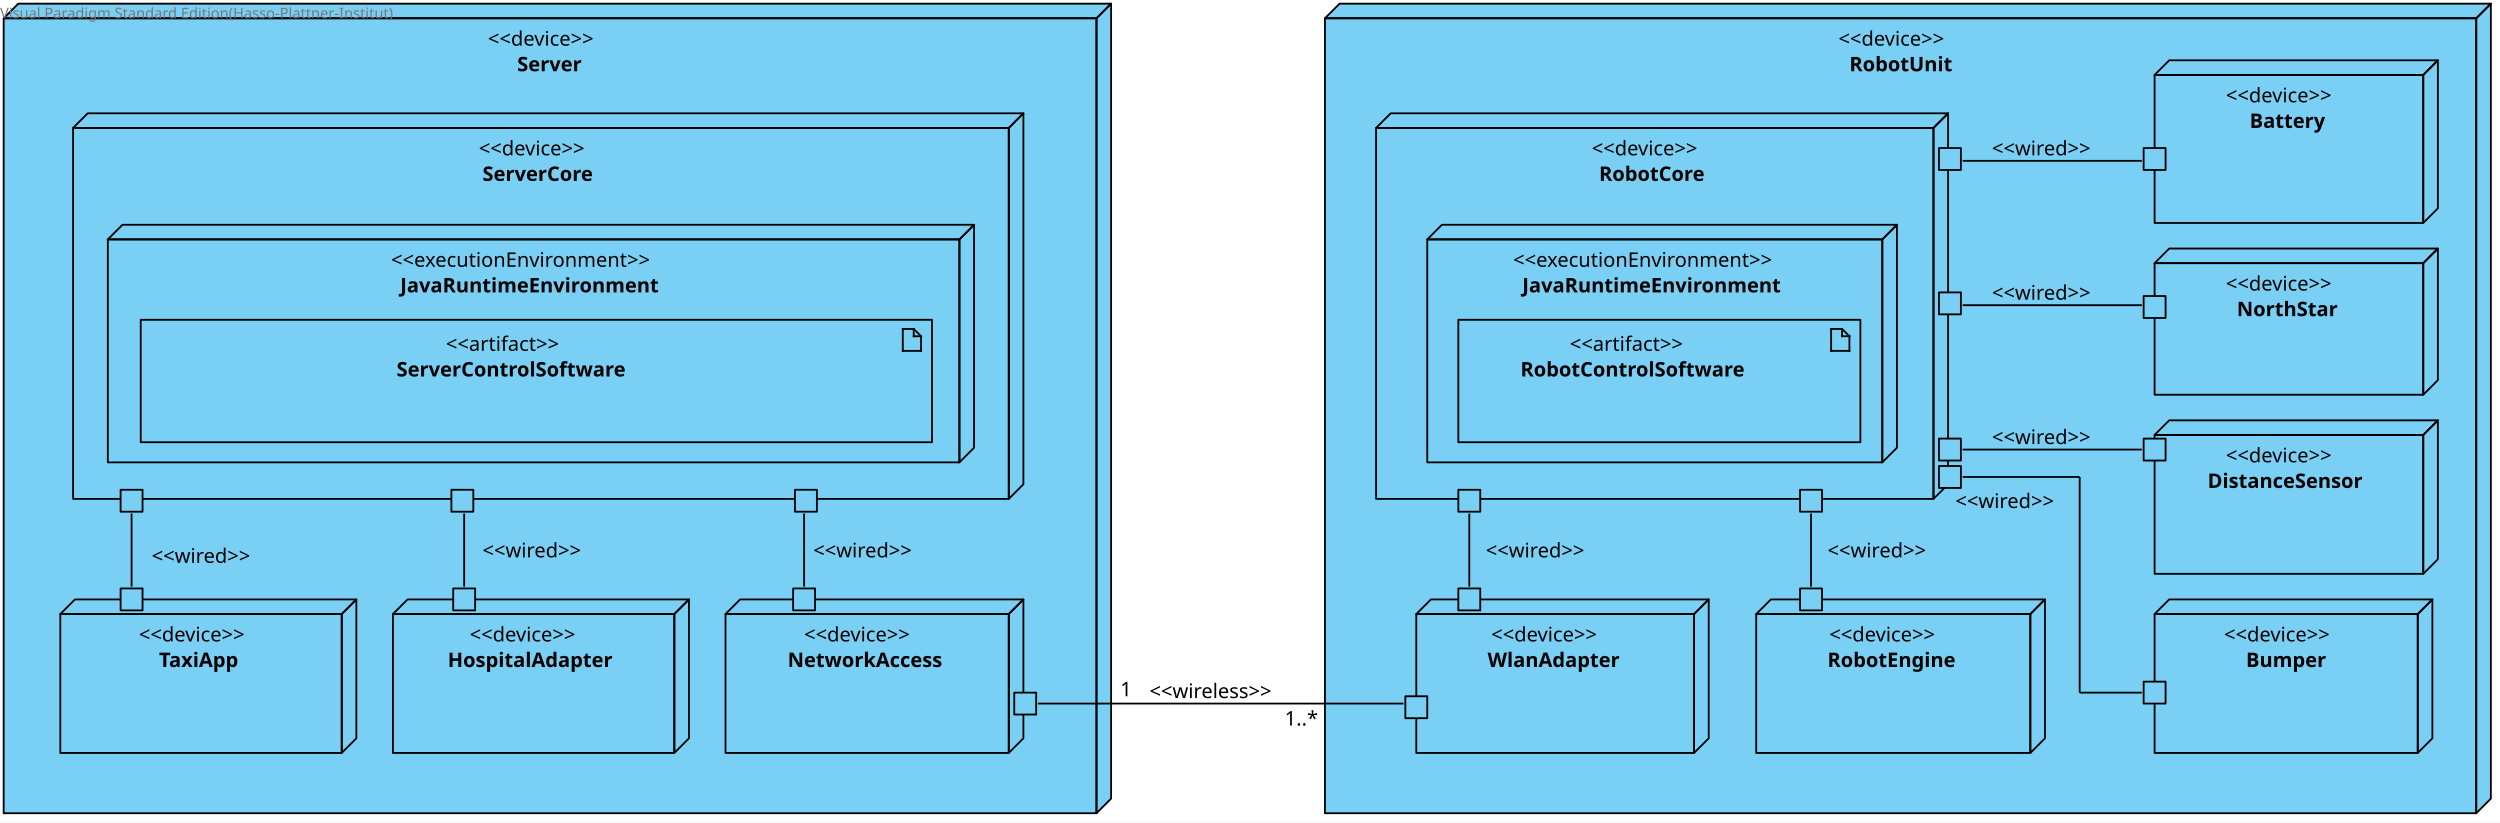
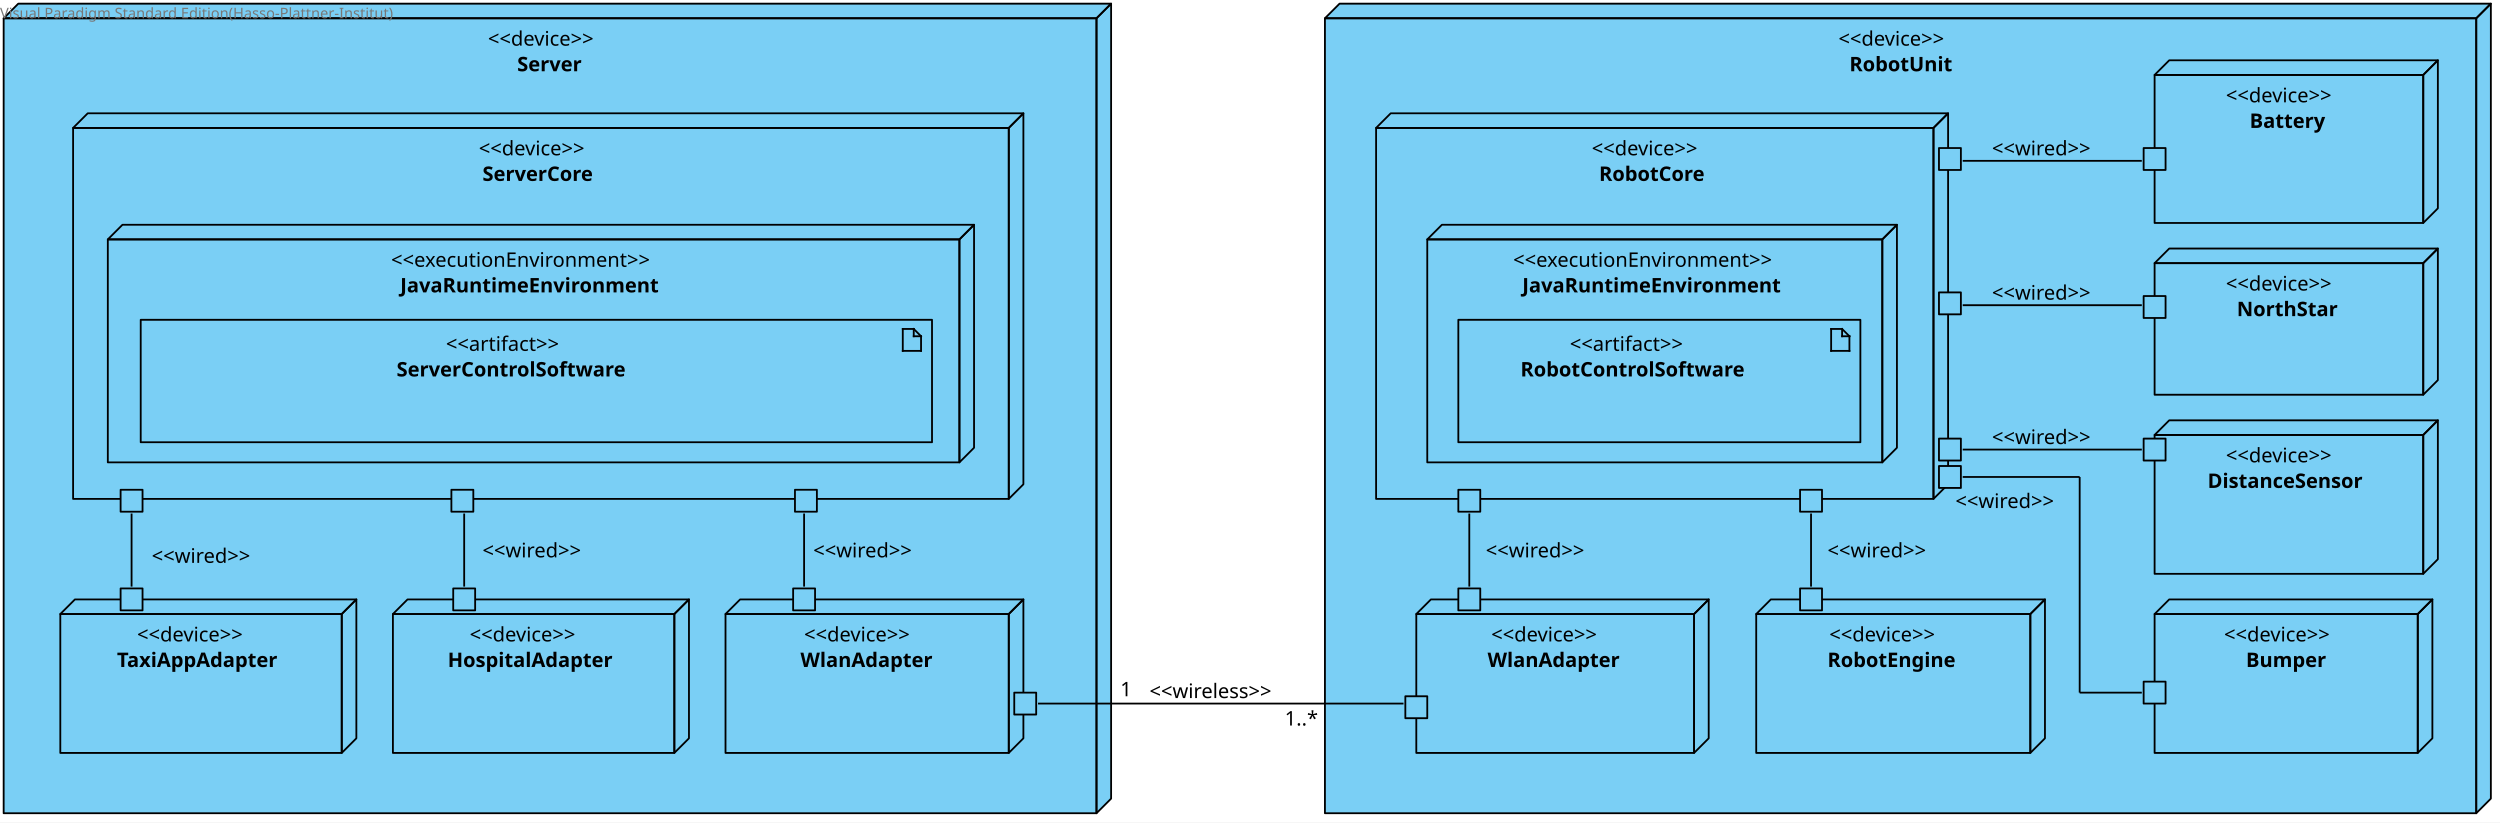
<svg xmlns="http://www.w3.org/2000/svg" fill-opacity="0" color-rendering="auto" color-interpolation="auto" text-rendering="auto" stroke="rgb(0,0,0)" stroke-linecap="square" width="1368" stroke-miterlimit="10" shape-rendering="auto" stroke-opacity="0" fill="rgb(0,0,0)" stroke-dasharray="none" font-weight="normal" stroke-width="1" height="450" font-family="'Dialog'" font-style="normal" stroke-linejoin="miter" font-size="12" stroke-dashoffset="0" image-rendering="auto">
  <defs id="genericDefs" />
  <g>
    <defs id="defs1">
      <clipPath clipPathUnits="userSpaceOnUse" id="clipPath1">
        <path d="M-7 -7 L618 -7 L618 455 L-7 455 L-7 -7 Z" />
      </clipPath>
      <clipPath clipPathUnits="userSpaceOnUse" id="clipPath2">
        <path d="M0 0 L0 32 L599 32 L599 0 Z" />
      </clipPath>
      <clipPath clipPathUnits="userSpaceOnUse" id="clipPath3">
        <path d="M0 0 L0 404 L598 404 L598 0 Z" />
      </clipPath>
      <clipPath clipPathUnits="userSpaceOnUse" id="clipPath4">
        <path d="M-7 -7 L532 -7 L532 223 L-7 223 L-7 -7 Z" />
      </clipPath>
      <clipPath clipPathUnits="userSpaceOnUse" id="clipPath5">
        <path d="M0 0 L0 32 L513 32 L513 0 Z" />
      </clipPath>
      <clipPath clipPathUnits="userSpaceOnUse" id="clipPath6">
        <path d="M0 0 L0 172 L512 172 L512 0 Z" />
      </clipPath>
      <clipPath clipPathUnits="userSpaceOnUse" id="clipPath7">
        <path d="M-7 -7 L486 -7 L486 142 L-7 142 L-7 -7 Z" />
      </clipPath>
      <clipPath clipPathUnits="userSpaceOnUse" id="clipPath8">
        <path d="M0 0 L0 32 L467 32 L467 0 Z" />
      </clipPath>
      <clipPath clipPathUnits="userSpaceOnUse" id="clipPath9">
        <path d="M0 0 L0 91 L466 91 L466 0 Z" />
      </clipPath>
      <clipPath clipPathUnits="userSpaceOnUse" id="clipPath10">
        <path d="M-7 -7 L650 -7 L650 455 L-7 455 L-7 -7 Z" />
      </clipPath>
      <clipPath clipPathUnits="userSpaceOnUse" id="clipPath11">
        <path d="M0 0 L0 32 L631 32 L631 0 Z" />
      </clipPath>
      <clipPath clipPathUnits="userSpaceOnUse" id="clipPath12">
        <path d="M0 0 L0 404 L630 404 L630 0 Z" />
      </clipPath>
      <clipPath clipPathUnits="userSpaceOnUse" id="clipPath13">
        <path d="M-7 -7 L167 -7 L167 101 L-7 101 L-7 -7 Z" />
      </clipPath>
      <clipPath clipPathUnits="userSpaceOnUse" id="clipPath14">
        <path d="M0 0 L0 32 L148 32 L148 0 Z" />
      </clipPath>
      <clipPath clipPathUnits="userSpaceOnUse" id="clipPath15">
        <path d="M0 0 L0 50 L147 50 L147 0 Z" />
      </clipPath>
      <clipPath clipPathUnits="userSpaceOnUse" id="clipPath16">
        <path d="M-7 -7 L167 -7 L167 92 L-7 92 L-7 -7 Z" />
      </clipPath>
      <clipPath clipPathUnits="userSpaceOnUse" id="clipPath17">
        <path d="M0 0 L0 41 L147 41 L147 0 Z" />
      </clipPath>
      <clipPath clipPathUnits="userSpaceOnUse" id="clipPath18">
        <path d="M-7 -7 L170 -7 L170 96 L-7 96 L-7 -7 Z" />
      </clipPath>
      <clipPath clipPathUnits="userSpaceOnUse" id="clipPath19">
        <path d="M0 0 L0 32 L151 32 L151 0 Z" />
      </clipPath>
      <clipPath clipPathUnits="userSpaceOnUse" id="clipPath20">
        <path d="M0 0 L0 45 L150 45 L150 0 Z" />
      </clipPath>
      <clipPath clipPathUnits="userSpaceOnUse" id="clipPath21">
        <path d="M-7 -7 L167 -7 L167 96 L-7 96 L-7 -7 Z" />
      </clipPath>
      <clipPath clipPathUnits="userSpaceOnUse" id="clipPath22">
        <path d="M0 0 L0 45 L147 45 L147 0 Z" />
      </clipPath>
      <clipPath clipPathUnits="userSpaceOnUse" id="clipPath23">
        <path d="M-7 -7 L164 -7 L164 96 L-7 96 L-7 -7 Z" />
      </clipPath>
      <clipPath clipPathUnits="userSpaceOnUse" id="clipPath24">
        <path d="M0 0 L0 32 L145 32 L145 0 Z" />
      </clipPath>
      <clipPath clipPathUnits="userSpaceOnUse" id="clipPath25">
        <path d="M0 0 L0 45 L144 45 L144 0 Z" />
      </clipPath>
      <clipPath clipPathUnits="userSpaceOnUse" id="clipPath26">
        <path d="M-7 -7 L325 -7 L325 223 L-7 223 L-7 -7 Z" />
      </clipPath>
      <clipPath clipPathUnits="userSpaceOnUse" id="clipPath27">
        <path d="M0 0 L0 32 L306 32 L306 0 Z" />
      </clipPath>
      <clipPath clipPathUnits="userSpaceOnUse" id="clipPath28">
        <path d="M0 0 L0 172 L305 172 L305 0 Z" />
      </clipPath>
      <clipPath clipPathUnits="userSpaceOnUse" id="clipPath29">
        <path d="M-7 -7 L269 -7 L269 142 L-7 142 L-7 -7 Z" />
      </clipPath>
      <clipPath clipPathUnits="userSpaceOnUse" id="clipPath30">
        <path d="M0 0 L0 32 L250 32 L250 0 Z" />
      </clipPath>
      <clipPath clipPathUnits="userSpaceOnUse" id="clipPath31">
        <path d="M0 0 L0 91 L249 91 L249 0 Z" />
      </clipPath>
      <clipPath clipPathUnits="userSpaceOnUse" id="clipPath32">
        <path d="M-7 -7 L172 -7 L172 96 L-7 96 L-7 -7 Z" />
      </clipPath>
      <clipPath clipPathUnits="userSpaceOnUse" id="clipPath33">
        <path d="M0 0 L0 32 L153 32 L153 0 Z" />
      </clipPath>
      <clipPath clipPathUnits="userSpaceOnUse" id="clipPath34">
        <path d="M0 0 L0 45 L152 45 L152 0 Z" />
      </clipPath>
      <clipPath clipPathUnits="userSpaceOnUse" id="clipPath35">
        <path d="M-7 -7 L175 -7 L175 96 L-7 96 L-7 -7 Z" />
      </clipPath>
      <clipPath clipPathUnits="userSpaceOnUse" id="clipPath36">
        <path d="M0 0 L0 32 L156 32 L156 0 Z" />
      </clipPath>
      <clipPath clipPathUnits="userSpaceOnUse" id="clipPath37">
        <path d="M0 0 L0 45 L155 45 L155 0 Z" />
      </clipPath>
      <clipPath clipPathUnits="userSpaceOnUse" id="clipPath38">
        <path d="M-7 -7 L174 -7 L174 96 L-7 96 L-7 -7 Z" />
      </clipPath>
      <clipPath clipPathUnits="userSpaceOnUse" id="clipPath39">
        <path d="M0 0 L0 32 L155 32 L155 0 Z" />
      </clipPath>
      <clipPath clipPathUnits="userSpaceOnUse" id="clipPath40">
        <path d="M0 0 L0 45 L154 45 L154 0 Z" />
      </clipPath>
      <clipPath clipPathUnits="userSpaceOnUse" id="clipPath41">
        <path d="M-7 -7 L23 -7 L23 23 L-7 23 L-7 -7 Z" />
      </clipPath>
      <clipPath clipPathUnits="userSpaceOnUse" id="clipPath42">
        <path d="M-7 -7 L444 -7 L444 78 L-7 78 L-7 -7 Z" />
      </clipPath>
      <clipPath clipPathUnits="userSpaceOnUse" id="clipPath43">
        <path d="M0 0 L0 67 L409 67 L409 0 Z" />
      </clipPath>
      <clipPath clipPathUnits="userSpaceOnUse" id="clipPath44">
        <path d="M-7 -7 L231 -7 L231 78 L-7 78 L-7 -7 Z" />
      </clipPath>
      <clipPath clipPathUnits="userSpaceOnUse" id="clipPath45">
        <path d="M0 0 L0 67 L196 67 L196 0 Z" />
      </clipPath>
      <clipPath clipPathUnits="userSpaceOnUse" id="clipPath46">
        <path d="M-7 -7 L38 -7 L38 25 L-7 25 L-7 -7 Z" />
      </clipPath>
      <clipPath clipPathUnits="userSpaceOnUse" id="clipPath47">
        <path d="M0 0 L0 14 L27 14 L27 0 Z" />
      </clipPath>
      <clipPath clipPathUnits="userSpaceOnUse" id="clipPath48">
        <path d="M-7 -7 L51 -7 L51 25 L-7 25 L-7 -7 Z" />
      </clipPath>
      <clipPath clipPathUnits="userSpaceOnUse" id="clipPath49">
        <path d="M0 0 L0 14 L40 14 L40 0 Z" />
      </clipPath>
      <clipPath clipPathUnits="userSpaceOnUse" id="clipPath50">
        <path d="M0 0 L204 0 L204 244 L0 244 L0 0 Z" />
      </clipPath>
      <clipPath clipPathUnits="userSpaceOnUse" id="clipPath51">
        <path d="M0 0 L404 0 L404 204 L0 204 L0 0 Z" />
      </clipPath>
      <clipPath clipPathUnits="userSpaceOnUse" id="clipPath52">
        <path d="M0 0 L302 0 L302 204 L0 204 L0 0 Z" />
      </clipPath>
      <clipPath clipPathUnits="userSpaceOnUse" id="clipPath53">
        <path d="M0 0 L302 0 L302 322 L0 322 L0 0 Z" />
      </clipPath>
      <clipPath clipPathUnits="userSpaceOnUse" id="clipPath54">
        <path d="M-85 -14 L170 -14 L170 28 L-85 28 L-85 -14 Z" />
      </clipPath>
      <clipPath clipPathUnits="userSpaceOnUse" id="clipPath55">
        <path d="M-98 -14 L196 -14 L196 28 L-98 28 L-98 -14 Z" />
      </clipPath>
    </defs>
    <g fill="white" text-rendering="geometricPrecision" fill-opacity="1" stroke-opacity="1" stroke="white">
      <rect x="0" width="1368" height="450" y="0" stroke="none" />
    </g>
    <g font-size="11" transform="translate(2,2)" fill-opacity="1" fill="rgb(122,207,245)" text-rendering="geometricPrecision" font-family="sans-serif" stroke="rgb(122,207,245)" font-weight="bold" stroke-opacity="1">
      <path d="M8 0 L606 0 L598 8 L0 8 Z" stroke="none" clip-path="url(#clipPath1)" />
      <path d="M606 0 L606 435 L598 443 L598 8 Z" clip-path="url(#clipPath1)" stroke="none" />
      <rect x="0" width="598" height="435" y="8" clip-path="url(#clipPath1)" stroke="none" />
    </g>
    <g stroke-linecap="butt" font-size="11" transform="translate(2,2)" fill-opacity="1" fill="black" text-rendering="geometricPrecision" font-family="sans-serif" stroke-linejoin="round" stroke="black" font-weight="bold" stroke-opacity="1" stroke-miterlimit="0">
      <path fill="none" d="M8 0 L606 0 L598 8 L0 8 Z" clip-path="url(#clipPath1)" />
      <path fill="none" d="M606 0 L606 435 L598 443 L598 8 Z" clip-path="url(#clipPath1)" />
      <rect fill="none" x="0" width="598" height="435" y="8" clip-path="url(#clipPath1)" />
    </g>
    <g font-size="11" transform="translate(2,10)" fill-opacity="1" fill="black" text-rendering="geometricPrecision" font-family="sans-serif" stroke="black" stroke-opacity="1">
      <text x="265" xml:space="preserve" y="15" clip-path="url(#clipPath2)" stroke="none">&lt;&lt;device&gt;&gt;</text>
      <text x="281" xml:space="preserve" y="29" clip-path="url(#clipPath2)" font-weight="bold" stroke="none">Server</text>
    </g>
    <g font-size="11" transform="translate(40,62)" fill-opacity="1" fill="rgb(122,207,245)" text-rendering="geometricPrecision" font-family="sans-serif" stroke="rgb(122,207,245)" font-weight="bold" stroke-opacity="1">
      <path d="M8 0 L520 0 L512 8 L0 8 Z" stroke="none" clip-path="url(#clipPath4)" />
      <path d="M520 0 L520 203 L512 211 L512 8 Z" clip-path="url(#clipPath4)" stroke="none" />
      <rect x="0" width="512" height="203" y="8" clip-path="url(#clipPath4)" stroke="none" />
    </g>
    <g stroke-linecap="butt" font-size="11" transform="translate(40,62)" fill-opacity="1" fill="black" text-rendering="geometricPrecision" font-family="sans-serif" stroke-linejoin="round" stroke="black" font-weight="bold" stroke-opacity="1" stroke-miterlimit="0">
      <path fill="none" d="M8 0 L520 0 L512 8 L0 8 Z" clip-path="url(#clipPath4)" />
      <path fill="none" d="M520 0 L520 203 L512 211 L512 8 Z" clip-path="url(#clipPath4)" />
      <rect fill="none" x="0" width="512" height="203" y="8" clip-path="url(#clipPath4)" />
    </g>
    <g font-size="11" transform="translate(40,70)" fill-opacity="1" fill="black" text-rendering="geometricPrecision" font-family="sans-serif" stroke="black" stroke-opacity="1">
      <text x="222" xml:space="preserve" y="15" clip-path="url(#clipPath5)" stroke="none">&lt;&lt;device&gt;&gt;</text>
      <text x="224" xml:space="preserve" y="29" clip-path="url(#clipPath5)" font-weight="bold" stroke="none">ServerCore</text>
    </g>
    <g font-size="11" transform="translate(59,123)" fill-opacity="1" fill="rgb(122,207,245)" text-rendering="geometricPrecision" font-family="sans-serif" stroke="rgb(122,207,245)" font-weight="bold" stroke-opacity="1">
      <path d="M8 0 L474 0 L466 8 L0 8 Z" stroke="none" clip-path="url(#clipPath7)" />
      <path d="M474 0 L474 122 L466 130 L466 8 Z" clip-path="url(#clipPath7)" stroke="none" />
      <rect x="0" width="466" height="122" y="8" clip-path="url(#clipPath7)" stroke="none" />
    </g>
    <g stroke-linecap="butt" font-size="11" transform="translate(59,123)" fill-opacity="1" fill="black" text-rendering="geometricPrecision" font-family="sans-serif" stroke-linejoin="round" stroke="black" font-weight="bold" stroke-opacity="1" stroke-miterlimit="0">
      <path fill="none" d="M8 0 L474 0 L466 8 L0 8 Z" clip-path="url(#clipPath7)" />
      <path fill="none" d="M474 0 L474 122 L466 130 L466 8 Z" clip-path="url(#clipPath7)" />
      <rect fill="none" x="0" width="466" height="122" y="8" clip-path="url(#clipPath7)" />
    </g>
    <g font-size="11" transform="translate(59,131)" fill-opacity="1" fill="black" text-rendering="geometricPrecision" font-family="sans-serif" stroke="black" stroke-opacity="1">
      <text x="155" xml:space="preserve" y="15" clip-path="url(#clipPath8)" stroke="none">&lt;&lt;executionEnvironment&gt;&gt;</text>
      <text x="160" xml:space="preserve" y="29" clip-path="url(#clipPath8)" font-weight="bold" stroke="none">JavaRuntimeEnvironment</text>
    </g>
    <g font-size="11" transform="translate(725,2)" fill-opacity="1" fill="rgb(122,207,245)" text-rendering="geometricPrecision" font-family="sans-serif" stroke="rgb(122,207,245)" font-weight="bold" stroke-opacity="1">
      <path d="M8 0 L638 0 L630 8 L0 8 Z" stroke="none" clip-path="url(#clipPath10)" />
      <path d="M638 0 L638 435 L630 443 L630 8 Z" clip-path="url(#clipPath10)" stroke="none" />
      <rect x="0" width="630" height="435" y="8" clip-path="url(#clipPath10)" stroke="none" />
    </g>
    <g stroke-linecap="butt" font-size="11" transform="translate(725,2)" fill-opacity="1" fill="black" text-rendering="geometricPrecision" font-family="sans-serif" stroke-linejoin="round" stroke="black" font-weight="bold" stroke-opacity="1" stroke-miterlimit="0">
      <path fill="none" d="M8 0 L638 0 L630 8 L0 8 Z" clip-path="url(#clipPath10)" />
      <path fill="none" d="M638 0 L638 435 L630 443 L630 8 Z" clip-path="url(#clipPath10)" />
      <rect fill="none" x="0" width="630" height="435" y="8" clip-path="url(#clipPath10)" />
    </g>
    <g font-size="11" transform="translate(725,10)" fill-opacity="1" fill="black" text-rendering="geometricPrecision" font-family="sans-serif" stroke="black" stroke-opacity="1">
      <text x="281" xml:space="preserve" y="15" clip-path="url(#clipPath11)" stroke="none">&lt;&lt;device&gt;&gt;</text>
      <text x="287" xml:space="preserve" y="29" clip-path="url(#clipPath11)" font-weight="bold" stroke="none">RobotUnit</text>
    </g>
    <g font-size="11" transform="translate(1179,33)" fill-opacity="1" fill="rgb(122,207,245)" text-rendering="geometricPrecision" font-family="sans-serif" stroke="rgb(122,207,245)" font-weight="bold" stroke-opacity="1">
      <path d="M8 0 L155 0 L147 8 L0 8 Z" stroke="none" clip-path="url(#clipPath13)" />
      <path d="M155 0 L155 81 L147 89 L147 8 Z" clip-path="url(#clipPath13)" stroke="none" />
      <rect x="0" width="147" height="81" y="8" clip-path="url(#clipPath13)" stroke="none" />
    </g>
    <g stroke-linecap="butt" font-size="11" transform="translate(1179,33)" fill-opacity="1" fill="black" text-rendering="geometricPrecision" font-family="sans-serif" stroke-linejoin="round" stroke="black" font-weight="bold" stroke-opacity="1" stroke-miterlimit="0">
      <path fill="none" d="M8 0 L155 0 L147 8 L0 8 Z" clip-path="url(#clipPath13)" />
      <path fill="none" d="M155 0 L155 81 L147 89 L147 8 Z" clip-path="url(#clipPath13)" />
      <rect fill="none" x="0" width="147" height="81" y="8" clip-path="url(#clipPath13)" />
    </g>
    <g font-size="11" transform="translate(1179,41)" fill-opacity="1" fill="black" text-rendering="geometricPrecision" font-family="sans-serif" stroke="black" stroke-opacity="1">
      <text x="39" xml:space="preserve" y="15" clip-path="url(#clipPath14)" stroke="none">&lt;&lt;device&gt;&gt;</text>
      <text x="52" xml:space="preserve" y="29" clip-path="url(#clipPath14)" font-weight="bold" stroke="none">Battery</text>
    </g>
    <g font-size="11" transform="translate(1179,136)" fill-opacity="1" fill="rgb(122,207,245)" text-rendering="geometricPrecision" font-family="sans-serif" stroke="rgb(122,207,245)" font-weight="bold" stroke-opacity="1">
      <path d="M8 0 L155 0 L147 8 L0 8 Z" stroke="none" clip-path="url(#clipPath16)" />
      <path d="M155 0 L155 72 L147 80 L147 8 Z" clip-path="url(#clipPath16)" stroke="none" />
      <rect x="0" width="147" height="72" y="8" clip-path="url(#clipPath16)" stroke="none" />
    </g>
    <g stroke-linecap="butt" font-size="11" transform="translate(1179,136)" fill-opacity="1" fill="black" text-rendering="geometricPrecision" font-family="sans-serif" stroke-linejoin="round" stroke="black" font-weight="bold" stroke-opacity="1" stroke-miterlimit="0">
      <path fill="none" d="M8 0 L155 0 L147 8 L0 8 Z" clip-path="url(#clipPath16)" />
      <path fill="none" d="M155 0 L155 72 L147 80 L147 8 Z" clip-path="url(#clipPath16)" />
      <rect fill="none" x="0" width="147" height="72" y="8" clip-path="url(#clipPath16)" />
    </g>
    <g font-size="11" transform="translate(1179,144)" fill-opacity="1" fill="black" text-rendering="geometricPrecision" font-family="sans-serif" stroke="black" stroke-opacity="1">
      <text x="39" xml:space="preserve" y="15" clip-path="url(#clipPath14)" stroke="none">&lt;&lt;device&gt;&gt;</text>
      <text x="45" xml:space="preserve" y="29" clip-path="url(#clipPath14)" font-weight="bold" stroke="none">NorthStar</text>
    </g>
    <g font-size="11" transform="translate(961,328)" fill-opacity="1" fill="rgb(122,207,245)" text-rendering="geometricPrecision" font-family="sans-serif" stroke="rgb(122,207,245)" font-weight="bold" stroke-opacity="1">
      <path d="M8 0 L158 0 L150 8 L0 8 Z" stroke="none" clip-path="url(#clipPath18)" />
      <path d="M158 0 L158 76 L150 84 L150 8 Z" clip-path="url(#clipPath18)" stroke="none" />
      <rect x="0" width="150" height="76" y="8" clip-path="url(#clipPath18)" stroke="none" />
    </g>
    <g stroke-linecap="butt" font-size="11" transform="translate(961,328)" fill-opacity="1" fill="black" text-rendering="geometricPrecision" font-family="sans-serif" stroke-linejoin="round" stroke="black" font-weight="bold" stroke-opacity="1" stroke-miterlimit="0">
      <path fill="none" d="M8 0 L158 0 L150 8 L0 8 Z" clip-path="url(#clipPath18)" />
      <path fill="none" d="M158 0 L158 76 L150 84 L150 8 Z" clip-path="url(#clipPath18)" />
      <rect fill="none" x="0" width="150" height="76" y="8" clip-path="url(#clipPath18)" />
    </g>
    <g font-size="11" transform="translate(961,336)" fill-opacity="1" fill="black" text-rendering="geometricPrecision" font-family="sans-serif" stroke="black" stroke-opacity="1">
      <text x="40" xml:space="preserve" y="15" clip-path="url(#clipPath19)" stroke="none">&lt;&lt;device&gt;&gt;</text>
      <text x="39" xml:space="preserve" y="29" clip-path="url(#clipPath19)" font-weight="bold" stroke="none">RobotEngine</text>
    </g>
    <g font-size="11" transform="translate(1179,230)" fill-opacity="1" fill="rgb(122,207,245)" text-rendering="geometricPrecision" font-family="sans-serif" stroke="rgb(122,207,245)" font-weight="bold" stroke-opacity="1">
      <path d="M8 0 L155 0 L147 8 L0 8 Z" stroke="none" clip-path="url(#clipPath21)" />
      <path d="M155 0 L155 76 L147 84 L147 8 Z" clip-path="url(#clipPath21)" stroke="none" />
      <rect x="0" width="147" height="76" y="8" clip-path="url(#clipPath21)" stroke="none" />
    </g>
    <g stroke-linecap="butt" font-size="11" transform="translate(1179,230)" fill-opacity="1" fill="black" text-rendering="geometricPrecision" font-family="sans-serif" stroke-linejoin="round" stroke="black" font-weight="bold" stroke-opacity="1" stroke-miterlimit="0">
      <path fill="none" d="M8 0 L155 0 L147 8 L0 8 Z" clip-path="url(#clipPath21)" />
      <path fill="none" d="M155 0 L155 76 L147 84 L147 8 Z" clip-path="url(#clipPath21)" />
      <rect fill="none" x="0" width="147" height="76" y="8" clip-path="url(#clipPath21)" />
    </g>
    <g font-size="11" transform="translate(1179,238)" fill-opacity="1" fill="black" text-rendering="geometricPrecision" font-family="sans-serif" stroke="black" stroke-opacity="1">
      <text x="39" xml:space="preserve" y="15" clip-path="url(#clipPath14)" stroke="none">&lt;&lt;device&gt;&gt;</text>
      <text x="29" xml:space="preserve" y="29" clip-path="url(#clipPath14)" font-weight="bold" stroke="none">DistanceSensor</text>
    </g>
    <g font-size="11" transform="translate(1179,328)" fill-opacity="1" fill="rgb(122,207,245)" text-rendering="geometricPrecision" font-family="sans-serif" stroke="rgb(122,207,245)" font-weight="bold" stroke-opacity="1">
      <path d="M8 0 L152 0 L144 8 L0 8 Z" stroke="none" clip-path="url(#clipPath23)" />
      <path d="M152 0 L152 76 L144 84 L144 8 Z" clip-path="url(#clipPath23)" stroke="none" />
      <rect x="0" width="144" height="76" y="8" clip-path="url(#clipPath23)" stroke="none" />
    </g>
    <g stroke-linecap="butt" font-size="11" transform="translate(1179,328)" fill-opacity="1" fill="black" text-rendering="geometricPrecision" font-family="sans-serif" stroke-linejoin="round" stroke="black" font-weight="bold" stroke-opacity="1" stroke-miterlimit="0">
      <path fill="none" d="M8 0 L152 0 L144 8 L0 8 Z" clip-path="url(#clipPath23)" />
      <path fill="none" d="M152 0 L152 76 L144 84 L144 8 Z" clip-path="url(#clipPath23)" />
      <rect fill="none" x="0" width="144" height="76" y="8" clip-path="url(#clipPath23)" />
    </g>
    <g font-size="11" transform="translate(1179,336)" fill-opacity="1" fill="black" text-rendering="geometricPrecision" font-family="sans-serif" stroke="black" stroke-opacity="1">
      <text x="38" xml:space="preserve" y="15" clip-path="url(#clipPath24)" stroke="none">&lt;&lt;device&gt;&gt;</text>
      <text x="50" xml:space="preserve" y="29" clip-path="url(#clipPath24)" font-weight="bold" stroke="none">Bumper</text>
    </g>
    <g font-size="11" transform="translate(753,62)" fill-opacity="1" fill="rgb(122,207,245)" text-rendering="geometricPrecision" font-family="sans-serif" stroke="rgb(122,207,245)" font-weight="bold" stroke-opacity="1">
      <path d="M8 0 L313 0 L305 8 L0 8 Z" stroke="none" clip-path="url(#clipPath26)" />
      <path d="M313 0 L313 203 L305 211 L305 8 Z" clip-path="url(#clipPath26)" stroke="none" />
      <rect x="0" width="305" height="203" y="8" clip-path="url(#clipPath26)" stroke="none" />
    </g>
    <g stroke-linecap="butt" font-size="11" transform="translate(753,62)" fill-opacity="1" fill="black" text-rendering="geometricPrecision" font-family="sans-serif" stroke-linejoin="round" stroke="black" font-weight="bold" stroke-opacity="1" stroke-miterlimit="0">
      <path fill="none" d="M8 0 L313 0 L305 8 L0 8 Z" clip-path="url(#clipPath26)" />
      <path fill="none" d="M313 0 L313 203 L305 211 L305 8 Z" clip-path="url(#clipPath26)" />
      <rect fill="none" x="0" width="305" height="203" y="8" clip-path="url(#clipPath26)" />
    </g>
    <g font-size="11" transform="translate(753,70)" fill-opacity="1" fill="black" text-rendering="geometricPrecision" font-family="sans-serif" stroke="black" stroke-opacity="1">
      <text x="118" xml:space="preserve" y="15" clip-path="url(#clipPath27)" stroke="none">&lt;&lt;device&gt;&gt;</text>
      <text x="122" xml:space="preserve" y="29" clip-path="url(#clipPath27)" font-weight="bold" stroke="none">RobotCore</text>
    </g>
    <g font-size="11" transform="translate(781,123)" fill-opacity="1" fill="rgb(122,207,245)" text-rendering="geometricPrecision" font-family="sans-serif" stroke="rgb(122,207,245)" font-weight="bold" stroke-opacity="1">
      <path d="M8 0 L257 0 L249 8 L0 8 Z" stroke="none" clip-path="url(#clipPath29)" />
      <path d="M257 0 L257 122 L249 130 L249 8 Z" clip-path="url(#clipPath29)" stroke="none" />
      <rect x="0" width="249" height="122" y="8" clip-path="url(#clipPath29)" stroke="none" />
    </g>
    <g stroke-linecap="butt" font-size="11" transform="translate(781,123)" fill-opacity="1" fill="black" text-rendering="geometricPrecision" font-family="sans-serif" stroke-linejoin="round" stroke="black" font-weight="bold" stroke-opacity="1" stroke-miterlimit="0">
      <path fill="none" d="M8 0 L257 0 L249 8 L0 8 Z" clip-path="url(#clipPath29)" />
      <path fill="none" d="M257 0 L257 122 L249 130 L249 8 Z" clip-path="url(#clipPath29)" />
      <rect fill="none" x="0" width="249" height="122" y="8" clip-path="url(#clipPath29)" />
    </g>
    <g font-size="11" transform="translate(781,131)" fill-opacity="1" fill="black" text-rendering="geometricPrecision" font-family="sans-serif" stroke="black" stroke-opacity="1">
      <text x="47" xml:space="preserve" y="15" clip-path="url(#clipPath30)" stroke="none">&lt;&lt;executionEnvironment&gt;&gt;</text>
      <text x="52" xml:space="preserve" y="29" clip-path="url(#clipPath30)" font-weight="bold" stroke="none">JavaRuntimeEnvironment</text>
    </g>
    <g font-size="11" transform="translate(775,328)" fill-opacity="1" fill="rgb(122,207,245)" text-rendering="geometricPrecision" font-family="sans-serif" stroke="rgb(122,207,245)" font-weight="bold" stroke-opacity="1">
      <path d="M8 0 L160 0 L152 8 L0 8 Z" stroke="none" clip-path="url(#clipPath32)" />
      <path d="M160 0 L160 76 L152 84 L152 8 Z" clip-path="url(#clipPath32)" stroke="none" />
      <rect x="0" width="152" height="76" y="8" clip-path="url(#clipPath32)" stroke="none" />
    </g>
    <g stroke-linecap="butt" font-size="11" transform="translate(775,328)" fill-opacity="1" fill="black" text-rendering="geometricPrecision" font-family="sans-serif" stroke-linejoin="round" stroke="black" font-weight="bold" stroke-opacity="1" stroke-miterlimit="0">
      <path fill="none" d="M8 0 L160 0 L152 8 L0 8 Z" clip-path="url(#clipPath32)" />
      <path fill="none" d="M160 0 L160 76 L152 84 L152 8 Z" clip-path="url(#clipPath32)" />
      <rect fill="none" x="0" width="152" height="76" y="8" clip-path="url(#clipPath32)" />
    </g>
    <g font-size="11" transform="translate(775,336)" fill-opacity="1" fill="black" text-rendering="geometricPrecision" font-family="sans-serif" stroke="black" stroke-opacity="1">
      <text x="41" xml:space="preserve" y="15" clip-path="url(#clipPath33)" stroke="none">&lt;&lt;device&gt;&gt;</text>
      <text x="39" xml:space="preserve" y="29" clip-path="url(#clipPath33)" font-weight="bold" stroke="none">WlanAdapter</text>
    </g>
    <g font-size="11" transform="translate(397,328)" fill-opacity="1" fill="rgb(122,207,245)" text-rendering="geometricPrecision" font-family="sans-serif" stroke="rgb(122,207,245)" font-weight="bold" stroke-opacity="1">
      <path d="M8 0 L163 0 L155 8 L0 8 Z" stroke="none" clip-path="url(#clipPath35)" />
      <path d="M163 0 L163 76 L155 84 L155 8 Z" clip-path="url(#clipPath35)" stroke="none" />
      <rect x="0" width="155" height="76" y="8" clip-path="url(#clipPath35)" stroke="none" />
    </g>
    <g stroke-linecap="butt" font-size="11" transform="translate(397,328)" fill-opacity="1" fill="black" text-rendering="geometricPrecision" font-family="sans-serif" stroke-linejoin="round" stroke="black" font-weight="bold" stroke-opacity="1" stroke-miterlimit="0">
      <path fill="none" d="M8 0 L163 0 L155 8 L0 8 Z" clip-path="url(#clipPath35)" />
      <path fill="none" d="M163 0 L163 76 L155 84 L155 8 Z" clip-path="url(#clipPath35)" />
      <rect fill="none" x="0" width="155" height="76" y="8" clip-path="url(#clipPath35)" />
    </g>
    <g font-size="11" transform="translate(397,336)" fill-opacity="1" fill="black" text-rendering="geometricPrecision" font-family="sans-serif" stroke="black" stroke-opacity="1">
      <text x="43" xml:space="preserve" y="15" clip-path="url(#clipPath36)" stroke="none">&lt;&lt;device&gt;&gt;</text>
-       <text x="34" xml:space="preserve" y="29" clip-path="url(#clipPath36)" font-weight="bold" stroke="none">NetworkAccess</text>
+       <text x="41" xml:space="preserve" y="29" clip-path="url(#clipPath36)" font-weight="bold" stroke="none">WlanAdapter</text>
    </g>
    <g font-size="11" transform="translate(215,328)" fill-opacity="1" fill="rgb(122,207,245)" text-rendering="geometricPrecision" font-family="sans-serif" stroke="rgb(122,207,245)" font-weight="bold" stroke-opacity="1">
      <path d="M8 0 L162 0 L154 8 L0 8 Z" stroke="none" clip-path="url(#clipPath38)" />
      <path d="M162 0 L162 76 L154 84 L154 8 Z" clip-path="url(#clipPath38)" stroke="none" />
      <rect x="0" width="154" height="76" y="8" clip-path="url(#clipPath38)" stroke="none" />
    </g>
    <g stroke-linecap="butt" font-size="11" transform="translate(215,328)" fill-opacity="1" fill="black" text-rendering="geometricPrecision" font-family="sans-serif" stroke-linejoin="round" stroke="black" font-weight="bold" stroke-opacity="1" stroke-miterlimit="0">
      <path fill="none" d="M8 0 L162 0 L154 8 L0 8 Z" clip-path="url(#clipPath38)" />
      <path fill="none" d="M162 0 L162 76 L154 84 L154 8 Z" clip-path="url(#clipPath38)" />
      <rect fill="none" x="0" width="154" height="76" y="8" clip-path="url(#clipPath38)" />
    </g>
    <g font-size="11" transform="translate(215,336)" fill-opacity="1" fill="black" text-rendering="geometricPrecision" font-family="sans-serif" stroke="black" stroke-opacity="1">
      <text x="42" xml:space="preserve" y="15" clip-path="url(#clipPath39)" stroke="none">&lt;&lt;device&gt;&gt;</text>
      <text x="30" xml:space="preserve" y="29" clip-path="url(#clipPath39)" font-weight="bold" stroke="none">HospitalAdapter</text>
    </g>
    <g font-size="11" transform="translate(247,268)" fill-opacity="1" fill="rgb(122,207,245)" text-rendering="geometricPrecision" font-family="sans-serif" stroke="rgb(122,207,245)" stroke-opacity="1">
      <rect x="0" width="12" height="12" y="0" clip-path="url(#clipPath41)" stroke="none" />
    </g>
    <g stroke-linecap="butt" font-size="11" transform="translate(247,268)" fill-opacity="1" fill="black" text-rendering="geometricPrecision" font-family="sans-serif" stroke-linejoin="round" stroke="black" stroke-opacity="1" stroke-miterlimit="0">
      <rect fill="none" x="0" width="12" height="12" y="0" clip-path="url(#clipPath41)" />
    </g>
    <g font-size="11" transform="translate(435,268)" fill-opacity="1" fill="rgb(122,207,245)" text-rendering="geometricPrecision" font-family="sans-serif" stroke="rgb(122,207,245)" stroke-opacity="1">
      <rect x="0" width="12" height="12" y="0" clip-path="url(#clipPath41)" stroke="none" />
    </g>
    <g stroke-linecap="butt" font-size="11" transform="translate(435,268)" fill-opacity="1" fill="black" text-rendering="geometricPrecision" font-family="sans-serif" stroke-linejoin="round" stroke="black" stroke-opacity="1" stroke-miterlimit="0">
      <rect fill="none" x="0" width="12" height="12" y="0" clip-path="url(#clipPath41)" />
    </g>
    <g font-size="11" transform="translate(248,322)" fill-opacity="1" fill="rgb(122,207,245)" text-rendering="geometricPrecision" font-family="sans-serif" stroke="rgb(122,207,245)" stroke-opacity="1">
      <rect x="0" width="12" height="12" y="0" clip-path="url(#clipPath41)" stroke="none" />
    </g>
    <g stroke-linecap="butt" font-size="11" transform="translate(248,322)" fill-opacity="1" fill="black" text-rendering="geometricPrecision" font-family="sans-serif" stroke-linejoin="round" stroke="black" stroke-opacity="1" stroke-miterlimit="0">
      <rect fill="none" x="0" width="12" height="12" y="0" clip-path="url(#clipPath41)" />
    </g>
    <g font-size="11" transform="translate(434,322)" fill-opacity="1" fill="rgb(122,207,245)" text-rendering="geometricPrecision" font-family="sans-serif" stroke="rgb(122,207,245)" stroke-opacity="1">
      <rect x="0" width="12" height="12" y="0" clip-path="url(#clipPath41)" stroke="none" />
    </g>
    <g stroke-linecap="butt" font-size="11" transform="translate(434,322)" fill-opacity="1" fill="black" text-rendering="geometricPrecision" font-family="sans-serif" stroke-linejoin="round" stroke="black" stroke-opacity="1" stroke-miterlimit="0">
      <rect fill="none" x="0" width="12" height="12" y="0" clip-path="url(#clipPath41)" />
    </g>
    <g font-size="11" transform="translate(798,322)" fill-opacity="1" fill="rgb(122,207,245)" text-rendering="geometricPrecision" font-family="sans-serif" stroke="rgb(122,207,245)" stroke-opacity="1">
      <rect x="0" width="12" height="12" y="0" clip-path="url(#clipPath41)" stroke="none" />
    </g>
    <g stroke-linecap="butt" font-size="11" transform="translate(798,322)" fill-opacity="1" fill="black" text-rendering="geometricPrecision" font-family="sans-serif" stroke-linejoin="round" stroke="black" stroke-opacity="1" stroke-miterlimit="0">
      <rect fill="none" x="0" width="12" height="12" y="0" clip-path="url(#clipPath41)" />
    </g>
    <g font-size="11" transform="translate(798,268)" fill-opacity="1" fill="rgb(122,207,245)" text-rendering="geometricPrecision" font-family="sans-serif" stroke="rgb(122,207,245)" stroke-opacity="1">
      <rect x="0" width="12" height="12" y="0" clip-path="url(#clipPath41)" stroke="none" />
    </g>
    <g stroke-linecap="butt" font-size="11" transform="translate(798,268)" fill-opacity="1" fill="black" text-rendering="geometricPrecision" font-family="sans-serif" stroke-linejoin="round" stroke="black" stroke-opacity="1" stroke-miterlimit="0">
      <rect fill="none" x="0" width="12" height="12" y="0" clip-path="url(#clipPath41)" />
    </g>
    <g font-size="11" transform="translate(985,268)" fill-opacity="1" fill="rgb(122,207,245)" text-rendering="geometricPrecision" font-family="sans-serif" stroke="rgb(122,207,245)" stroke-opacity="1">
      <rect x="0" width="12" height="12" y="0" clip-path="url(#clipPath41)" stroke="none" />
    </g>
    <g stroke-linecap="butt" font-size="11" transform="translate(985,268)" fill-opacity="1" fill="black" text-rendering="geometricPrecision" font-family="sans-serif" stroke-linejoin="round" stroke="black" stroke-opacity="1" stroke-miterlimit="0">
      <rect fill="none" x="0" width="12" height="12" y="0" clip-path="url(#clipPath41)" />
    </g>
    <g font-size="11" transform="translate(985,322)" fill-opacity="1" fill="rgb(122,207,245)" text-rendering="geometricPrecision" font-family="sans-serif" stroke="rgb(122,207,245)" stroke-opacity="1">
      <rect x="0" width="12" height="12" y="0" clip-path="url(#clipPath41)" stroke="none" />
    </g>
    <g stroke-linecap="butt" font-size="11" transform="translate(985,322)" fill-opacity="1" fill="black" text-rendering="geometricPrecision" font-family="sans-serif" stroke-linejoin="round" stroke="black" stroke-opacity="1" stroke-miterlimit="0">
      <rect fill="none" x="0" width="12" height="12" y="0" clip-path="url(#clipPath41)" />
    </g>
    <g font-size="11" transform="translate(1061,255)" fill-opacity="1" fill="rgb(122,207,245)" text-rendering="geometricPrecision" font-family="sans-serif" stroke="rgb(122,207,245)" stroke-opacity="1">
      <rect x="0" width="12" height="12" y="0" clip-path="url(#clipPath41)" stroke="none" />
    </g>
    <g stroke-linecap="butt" font-size="11" transform="translate(1061,255)" fill-opacity="1" fill="black" text-rendering="geometricPrecision" font-family="sans-serif" stroke-linejoin="round" stroke="black" stroke-opacity="1" stroke-miterlimit="0">
      <rect fill="none" x="0" width="12" height="12" y="0" clip-path="url(#clipPath41)" />
    </g>
    <g font-size="11" transform="translate(1173,373)" fill-opacity="1" fill="rgb(122,207,245)" text-rendering="geometricPrecision" font-family="sans-serif" stroke="rgb(122,207,245)" stroke-opacity="1">
      <rect x="0" width="12" height="12" y="0" clip-path="url(#clipPath41)" stroke="none" />
    </g>
    <g stroke-linecap="butt" font-size="11" transform="translate(1173,373)" fill-opacity="1" fill="black" text-rendering="geometricPrecision" font-family="sans-serif" stroke-linejoin="round" stroke="black" stroke-opacity="1" stroke-miterlimit="0">
      <rect fill="none" x="0" width="12" height="12" y="0" clip-path="url(#clipPath41)" />
    </g>
    <g font-size="11" transform="translate(1173,240)" fill-opacity="1" fill="rgb(122,207,245)" text-rendering="geometricPrecision" font-family="sans-serif" stroke="rgb(122,207,245)" stroke-opacity="1">
      <rect x="0" width="12" height="12" y="0" clip-path="url(#clipPath41)" stroke="none" />
    </g>
    <g stroke-linecap="butt" font-size="11" transform="translate(1173,240)" fill-opacity="1" fill="black" text-rendering="geometricPrecision" font-family="sans-serif" stroke-linejoin="round" stroke="black" stroke-opacity="1" stroke-miterlimit="0">
      <rect fill="none" x="0" width="12" height="12" y="0" clip-path="url(#clipPath41)" />
    </g>
    <g font-size="11" transform="translate(1173,162)" fill-opacity="1" fill="rgb(122,207,245)" text-rendering="geometricPrecision" font-family="sans-serif" stroke="rgb(122,207,245)" stroke-opacity="1">
      <rect x="0" width="12" height="12" y="0" clip-path="url(#clipPath41)" stroke="none" />
    </g>
    <g stroke-linecap="butt" font-size="11" transform="translate(1173,162)" fill-opacity="1" fill="black" text-rendering="geometricPrecision" font-family="sans-serif" stroke-linejoin="round" stroke="black" stroke-opacity="1" stroke-miterlimit="0">
      <rect fill="none" x="0" width="12" height="12" y="0" clip-path="url(#clipPath41)" />
    </g>
    <g font-size="11" transform="translate(1173,81)" fill-opacity="1" fill="rgb(122,207,245)" text-rendering="geometricPrecision" font-family="sans-serif" stroke="rgb(122,207,245)" stroke-opacity="1">
      <rect x="0" width="12" height="12" y="0" clip-path="url(#clipPath41)" stroke="none" />
    </g>
    <g stroke-linecap="butt" font-size="11" transform="translate(1173,81)" fill-opacity="1" fill="black" text-rendering="geometricPrecision" font-family="sans-serif" stroke-linejoin="round" stroke="black" stroke-opacity="1" stroke-miterlimit="0">
      <rect fill="none" x="0" width="12" height="12" y="0" clip-path="url(#clipPath41)" />
    </g>
    <g font-size="11" transform="translate(1061,81)" fill-opacity="1" fill="rgb(122,207,245)" text-rendering="geometricPrecision" font-family="sans-serif" stroke="rgb(122,207,245)" stroke-opacity="1">
      <rect x="0" width="12" height="12" y="0" clip-path="url(#clipPath41)" stroke="none" />
    </g>
    <g stroke-linecap="butt" font-size="11" transform="translate(1061,81)" fill-opacity="1" fill="black" text-rendering="geometricPrecision" font-family="sans-serif" stroke-linejoin="round" stroke="black" stroke-opacity="1" stroke-miterlimit="0">
      <rect fill="none" x="0" width="12" height="12" y="0" clip-path="url(#clipPath41)" />
    </g>
    <g font-size="11" transform="translate(1061,160)" fill-opacity="1" fill="rgb(122,207,245)" text-rendering="geometricPrecision" font-family="sans-serif" stroke="rgb(122,207,245)" stroke-opacity="1">
      <rect x="0" width="12" height="12" y="0" clip-path="url(#clipPath41)" stroke="none" />
    </g>
    <g stroke-linecap="butt" font-size="11" transform="translate(1061,160)" fill-opacity="1" fill="black" text-rendering="geometricPrecision" font-family="sans-serif" stroke-linejoin="round" stroke="black" stroke-opacity="1" stroke-miterlimit="0">
      <rect fill="none" x="0" width="12" height="12" y="0" clip-path="url(#clipPath41)" />
    </g>
    <g font-size="11" transform="translate(1061,240)" fill-opacity="1" fill="rgb(122,207,245)" text-rendering="geometricPrecision" font-family="sans-serif" stroke="rgb(122,207,245)" stroke-opacity="1">
      <rect x="0" width="12" height="12" y="0" clip-path="url(#clipPath41)" stroke="none" />
    </g>
    <g stroke-linecap="butt" font-size="11" transform="translate(1061,240)" fill-opacity="1" fill="black" text-rendering="geometricPrecision" font-family="sans-serif" stroke-linejoin="round" stroke="black" stroke-opacity="1" stroke-miterlimit="0">
      <rect fill="none" x="0" width="12" height="12" y="0" clip-path="url(#clipPath41)" />
    </g>
    <g font-size="11" transform="translate(555,379)" fill-opacity="1" fill="rgb(122,207,245)" text-rendering="geometricPrecision" font-family="sans-serif" stroke="rgb(122,207,245)" stroke-opacity="1">
      <rect x="0" width="12" height="12" y="0" clip-path="url(#clipPath41)" stroke="none" />
    </g>
    <g stroke-linecap="butt" font-size="11" transform="translate(555,379)" fill-opacity="1" fill="black" text-rendering="geometricPrecision" font-family="sans-serif" stroke-linejoin="round" stroke="black" stroke-opacity="1" stroke-miterlimit="0">
      <rect fill="none" x="0" width="12" height="12" y="0" clip-path="url(#clipPath41)" />
    </g>
    <g font-size="11" transform="translate(769,381)" fill-opacity="1" fill="rgb(122,207,245)" text-rendering="geometricPrecision" font-family="sans-serif" stroke="rgb(122,207,245)" stroke-opacity="1">
      <rect x="0" width="12" height="12" y="0" clip-path="url(#clipPath41)" stroke="none" />
    </g>
    <g stroke-linecap="butt" font-size="11" transform="translate(769,381)" fill-opacity="1" fill="black" text-rendering="geometricPrecision" font-family="sans-serif" stroke-linejoin="round" stroke="black" stroke-opacity="1" stroke-miterlimit="0">
      <rect fill="none" x="0" width="12" height="12" y="0" clip-path="url(#clipPath41)" />
    </g>
    <g font-size="11" transform="translate(33,328)" fill-opacity="1" fill="rgb(122,207,245)" text-rendering="geometricPrecision" font-family="sans-serif" stroke="rgb(122,207,245)" font-weight="bold" stroke-opacity="1">
      <path d="M8 0 L162 0 L154 8 L0 8 Z" stroke="none" clip-path="url(#clipPath38)" />
      <path d="M162 0 L162 76 L154 84 L154 8 Z" clip-path="url(#clipPath38)" stroke="none" />
      <rect x="0" width="154" height="76" y="8" clip-path="url(#clipPath38)" stroke="none" />
    </g>
    <g stroke-linecap="butt" font-size="11" transform="translate(33,328)" fill-opacity="1" fill="black" text-rendering="geometricPrecision" font-family="sans-serif" stroke-linejoin="round" stroke="black" font-weight="bold" stroke-opacity="1" stroke-miterlimit="0">
      <path fill="none" d="M8 0 L162 0 L154 8 L0 8 Z" clip-path="url(#clipPath38)" />
      <path fill="none" d="M162 0 L162 76 L154 84 L154 8 Z" clip-path="url(#clipPath38)" />
      <rect fill="none" x="0" width="154" height="76" y="8" clip-path="url(#clipPath38)" />
    </g>
    <g font-size="11" transform="translate(33,336)" fill-opacity="1" fill="black" text-rendering="geometricPrecision" font-family="sans-serif" stroke="black" stroke-opacity="1">
-       <text x="43" xml:space="preserve" y="15" clip-path="url(#clipPath39)" stroke="none">&lt;&lt;device&gt;&gt;</text>
-       <text x="54" xml:space="preserve" y="29" clip-path="url(#clipPath39)" font-weight="bold" stroke="none">TaxiApp</text>
+       <text x="42" xml:space="preserve" y="15" clip-path="url(#clipPath39)" stroke="none">&lt;&lt;device&gt;&gt;</text>
+       <text x="31" xml:space="preserve" y="29" clip-path="url(#clipPath39)" font-weight="bold" stroke="none">TaxiAppAdapter</text>
    </g>
    <g font-size="11" transform="translate(66,268)" fill-opacity="1" fill="rgb(122,207,245)" text-rendering="geometricPrecision" font-family="sans-serif" stroke="rgb(122,207,245)" stroke-opacity="1">
      <rect x="0" width="12" height="12" y="0" clip-path="url(#clipPath41)" stroke="none" />
    </g>
    <g stroke-linecap="butt" font-size="11" transform="translate(66,268)" fill-opacity="1" fill="black" text-rendering="geometricPrecision" font-family="sans-serif" stroke-linejoin="round" stroke="black" stroke-opacity="1" stroke-miterlimit="0">
      <rect fill="none" x="0" width="12" height="12" y="0" clip-path="url(#clipPath41)" />
    </g>
    <g font-size="11" transform="translate(66,322)" fill-opacity="1" fill="rgb(122,207,245)" text-rendering="geometricPrecision" font-family="sans-serif" stroke="rgb(122,207,245)" stroke-opacity="1">
      <rect x="0" width="12" height="12" y="0" clip-path="url(#clipPath41)" stroke="none" />
    </g>
    <g stroke-linecap="butt" font-size="11" transform="translate(66,322)" fill-opacity="1" fill="black" text-rendering="geometricPrecision" font-family="sans-serif" stroke-linejoin="round" stroke="black" stroke-opacity="1" stroke-miterlimit="0">
      <rect fill="none" x="0" width="12" height="12" y="0" clip-path="url(#clipPath41)" />
    </g>
    <g font-size="11" transform="translate(77,175)" fill-opacity="1" fill="rgb(122,207,245)" text-rendering="geometricPrecision" font-family="sans-serif" stroke="rgb(122,207,245)" font-weight="bold" stroke-opacity="1">
      <rect x="0" width="433" height="67" y="0" clip-path="url(#clipPath42)" stroke="none" />
    </g>
    <g stroke-linecap="butt" font-size="11" transform="translate(77,175)" fill-opacity="1" fill="black" text-rendering="geometricPrecision" font-family="sans-serif" stroke-linejoin="round" stroke="black" font-weight="bold" stroke-opacity="1" stroke-miterlimit="0">
      <rect fill="none" x="0" width="433" height="67" y="0" clip-path="url(#clipPath42)" />
      <line stroke-linecap="square" clip-path="url(#clipPath42)" fill="none" x1="417" x2="423" y1="5" y2="5" stroke-linejoin="miter" stroke-miterlimit="10" />
      <line stroke-linecap="square" clip-path="url(#clipPath42)" fill="none" x1="423" x2="427" y1="5" y2="9" stroke-linejoin="miter" stroke-miterlimit="10" />
      <line stroke-linecap="square" clip-path="url(#clipPath42)" fill="none" x1="427" x2="427" y1="9" y2="17" stroke-linejoin="miter" stroke-miterlimit="10" />
      <line stroke-linecap="square" clip-path="url(#clipPath42)" fill="none" x1="427" x2="417" y1="17" y2="17" stroke-linejoin="miter" stroke-miterlimit="10" />
      <line stroke-linecap="square" clip-path="url(#clipPath42)" fill="none" x1="417" x2="417" y1="17" y2="5" stroke-linejoin="miter" stroke-miterlimit="10" />
      <line stroke-linecap="square" clip-path="url(#clipPath42)" fill="none" x1="423" x2="423" y1="5" y2="9" stroke-linejoin="miter" stroke-miterlimit="10" />
      <line stroke-linecap="square" clip-path="url(#clipPath42)" fill="none" x1="423" x2="427" y1="9" y2="9" stroke-linejoin="miter" stroke-miterlimit="10" />
    </g>
    <g font-size="11" transform="translate(77,175)" fill-opacity="1" fill="black" text-rendering="geometricPrecision" font-family="sans-serif" stroke="black" stroke-opacity="1">
      <text x="167" xml:space="preserve" y="17" clip-path="url(#clipPath43)" stroke="none">&lt;&lt;artifact&gt;&gt;</text>
      <text x="140" xml:space="preserve" y="31" clip-path="url(#clipPath43)" font-weight="bold" stroke="none">ServerControlSoftware</text>
    </g>
    <g font-size="11" transform="translate(798,175)" fill-opacity="1" fill="rgb(122,207,245)" text-rendering="geometricPrecision" font-family="sans-serif" stroke="rgb(122,207,245)" font-weight="bold" stroke-opacity="1">
      <rect x="0" width="220" height="67" y="0" clip-path="url(#clipPath44)" stroke="none" />
    </g>
    <g stroke-linecap="butt" font-size="11" transform="translate(798,175)" fill-opacity="1" fill="black" text-rendering="geometricPrecision" font-family="sans-serif" stroke-linejoin="round" stroke="black" font-weight="bold" stroke-opacity="1" stroke-miterlimit="0">
      <rect fill="none" x="0" width="220" height="67" y="0" clip-path="url(#clipPath44)" />
      <line stroke-linecap="square" clip-path="url(#clipPath44)" fill="none" x1="204" x2="210" y1="5" y2="5" stroke-linejoin="miter" stroke-miterlimit="10" />
      <line stroke-linecap="square" clip-path="url(#clipPath44)" fill="none" x1="210" x2="214" y1="5" y2="9" stroke-linejoin="miter" stroke-miterlimit="10" />
      <line stroke-linecap="square" clip-path="url(#clipPath44)" fill="none" x1="214" x2="214" y1="9" y2="17" stroke-linejoin="miter" stroke-miterlimit="10" />
      <line stroke-linecap="square" clip-path="url(#clipPath44)" fill="none" x1="214" x2="204" y1="17" y2="17" stroke-linejoin="miter" stroke-miterlimit="10" />
      <line stroke-linecap="square" clip-path="url(#clipPath44)" fill="none" x1="204" x2="204" y1="17" y2="5" stroke-linejoin="miter" stroke-miterlimit="10" />
      <line stroke-linecap="square" clip-path="url(#clipPath44)" fill="none" x1="210" x2="210" y1="5" y2="9" stroke-linejoin="miter" stroke-miterlimit="10" />
      <line stroke-linecap="square" clip-path="url(#clipPath44)" fill="none" x1="210" x2="214" y1="9" y2="9" stroke-linejoin="miter" stroke-miterlimit="10" />
    </g>
    <g font-size="11" transform="translate(798,175)" fill-opacity="1" fill="black" text-rendering="geometricPrecision" font-family="sans-serif" stroke="black" stroke-opacity="1">
      <text x="61" xml:space="preserve" y="17" clip-path="url(#clipPath45)" stroke="none">&lt;&lt;artifact&gt;&gt;</text>
      <text x="34" xml:space="preserve" y="31" clip-path="url(#clipPath45)" font-weight="bold" stroke="none">RobotControlSoftware</text>
    </g>
    <g font-size="11" transform="translate(603,370)" fill-opacity="1" fill="black" text-rendering="geometricPrecision" font-family="sans-serif" stroke="black" stroke-opacity="1">
      <text x="10" xml:space="preserve" y="11" clip-path="url(#clipPath47)" stroke="none">1</text>
    </g>
    <g font-size="11" transform="translate(692,386)" fill-opacity="1" fill="black" text-rendering="geometricPrecision" font-family="sans-serif" stroke="black" stroke-opacity="1">
      <text x="11" xml:space="preserve" y="11" clip-path="url(#clipPath49)" stroke="none">1..*</text>
    </g>
    <g stroke-linecap="butt" font-size="11" transform="translate(-28,181)" fill-opacity="1" fill="black" text-rendering="geometricPrecision" font-family="sans-serif" stroke-linejoin="round" stroke="black" stroke-opacity="1">
      <line y2="140" fill="none" x1="100" clip-path="url(#clipPath50)" x2="100" y1="100" />
    </g>
    <g stroke-linecap="butt" font-size="11" transform="translate(154,181)" fill-opacity="1" fill="black" text-rendering="geometricPrecision" font-family="sans-serif" stroke-linejoin="round" stroke="black" stroke-opacity="1">
      <line y2="140" fill="none" x1="100" clip-path="url(#clipPath50)" x2="100" y1="100" />
    </g>
    <g stroke-linecap="butt" font-size="11" transform="translate(340,181)" fill-opacity="1" fill="black" text-rendering="geometricPrecision" font-family="sans-serif" stroke-linejoin="round" stroke="black" stroke-opacity="1">
      <line y2="140" fill="none" x1="100" clip-path="url(#clipPath50)" x2="100" y1="100" />
    </g>
    <g stroke-linecap="butt" font-size="11" transform="translate(468,285)" fill-opacity="1" fill="black" text-rendering="geometricPrecision" font-family="sans-serif" stroke-linejoin="round" stroke="black" stroke-opacity="1">
      <line y2="100" fill="none" x1="100" clip-path="url(#clipPath51)" x2="300" y1="100" />
    </g>
    <g stroke-linecap="butt" font-size="11" transform="translate(704,181)" fill-opacity="1" fill="black" text-rendering="geometricPrecision" font-family="sans-serif" stroke-linejoin="round" stroke="black" stroke-opacity="1">
      <line y2="140" fill="none" x1="100" clip-path="url(#clipPath50)" x2="100" y1="100" />
    </g>
    <g stroke-linecap="butt" font-size="11" transform="translate(891,181)" fill-opacity="1" fill="black" text-rendering="geometricPrecision" font-family="sans-serif" stroke-linejoin="round" stroke="black" stroke-opacity="1">
      <line y2="140" fill="none" x1="100" clip-path="url(#clipPath50)" x2="100" y1="100" />
    </g>
    <g stroke-linecap="butt" font-size="11" transform="translate(974,146)" fill-opacity="1" fill="black" text-rendering="geometricPrecision" font-family="sans-serif" stroke-linejoin="round" stroke="black" stroke-opacity="1">
      <line y2="100" fill="none" x1="100" clip-path="url(#clipPath52)" x2="198" y1="100" />
    </g>
    <g stroke-linecap="butt" font-size="11" transform="translate(974,67)" fill-opacity="1" fill="black" text-rendering="geometricPrecision" font-family="sans-serif" stroke-linejoin="round" stroke="black" stroke-opacity="1">
      <line y2="100" fill="none" x1="100" clip-path="url(#clipPath52)" x2="198" y1="100" />
    </g>
    <g stroke-linecap="butt" font-size="11" transform="translate(974,-12)" fill-opacity="1" fill="black" text-rendering="geometricPrecision" font-family="sans-serif" stroke-linejoin="round" stroke="black" stroke-opacity="1">
      <line y2="100" fill="none" x1="100" clip-path="url(#clipPath52)" x2="198" y1="100" />
    </g>
    <g stroke-linecap="butt" font-size="11" transform="translate(974,161)" fill-opacity="1" fill="black" text-rendering="geometricPrecision" font-family="sans-serif" stroke-linejoin="round" stroke="black" stroke-opacity="1">
      <line y2="100" fill="none" x1="100" clip-path="url(#clipPath53)" x2="164" y1="100" />
      <line y2="218" fill="none" x1="164" clip-path="url(#clipPath53)" x2="164" y1="100" />
      <line y2="218" fill="none" x1="164" clip-path="url(#clipPath53)" x2="198" y1="218" />
    </g>
    <g font-size="11" transform="translate(1061,267)" fill-opacity="1" fill="black" text-rendering="geometricPrecision" font-family="sans-serif" stroke="black" stroke-opacity="1">
      <text x="9" xml:space="preserve" y="11" clip-path="url(#clipPath54)" stroke="none">&lt;&lt;wired&gt;&gt;</text>
    </g>
    <g font-size="11" transform="translate(1081,74)" fill-opacity="1" fill="black" text-rendering="geometricPrecision" font-family="sans-serif" stroke="black" stroke-opacity="1">
      <text x="9" xml:space="preserve" y="11" clip-path="url(#clipPath54)" stroke="none">&lt;&lt;wired&gt;&gt;</text>
    </g>
    <g font-size="11" transform="translate(1081,153)" fill-opacity="1" fill="black" text-rendering="geometricPrecision" font-family="sans-serif" stroke="black" stroke-opacity="1">
      <text x="9" xml:space="preserve" y="11" clip-path="url(#clipPath54)" stroke="none">&lt;&lt;wired&gt;&gt;</text>
    </g>
    <g font-size="11" transform="translate(1081,232)" fill-opacity="1" fill="black" text-rendering="geometricPrecision" font-family="sans-serif" stroke="black" stroke-opacity="1">
      <text x="9" xml:space="preserve" y="11" clip-path="url(#clipPath54)" stroke="none">&lt;&lt;wired&gt;&gt;</text>
    </g>
    <g font-size="11" transform="translate(991,294)" fill-opacity="1" fill="black" text-rendering="geometricPrecision" font-family="sans-serif" stroke="black" stroke-opacity="1">
      <text x="9" xml:space="preserve" y="11" clip-path="url(#clipPath54)" stroke="none">&lt;&lt;wired&gt;&gt;</text>
    </g>
    <g font-size="11" transform="translate(804,294)" fill-opacity="1" fill="black" text-rendering="geometricPrecision" font-family="sans-serif" stroke="black" stroke-opacity="1">
      <text x="9" xml:space="preserve" y="11" clip-path="url(#clipPath54)" stroke="none">&lt;&lt;wired&gt;&gt;</text>
    </g>
    <g font-size="11" transform="translate(619,371)" fill-opacity="1" fill="black" text-rendering="geometricPrecision" font-family="sans-serif" stroke="black" stroke-opacity="1">
      <text x="10" xml:space="preserve" y="11" clip-path="url(#clipPath55)" stroke="none">&lt;&lt;wireless&gt;&gt;</text>
    </g>
    <g font-size="11" transform="translate(436,294)" fill-opacity="1" fill="black" text-rendering="geometricPrecision" font-family="sans-serif" stroke="black" stroke-opacity="1">
      <text x="9" xml:space="preserve" y="11" clip-path="url(#clipPath54)" stroke="none">&lt;&lt;wired&gt;&gt;</text>
    </g>
    <g font-size="11" transform="translate(255,294)" fill-opacity="1" fill="black" text-rendering="geometricPrecision" font-family="sans-serif" stroke="black" stroke-opacity="1">
      <text x="9" xml:space="preserve" y="11" clip-path="url(#clipPath54)" stroke="none">&lt;&lt;wired&gt;&gt;</text>
    </g>
    <g font-size="11" transform="translate(74,297)" fill-opacity="1" fill="black" text-rendering="geometricPrecision" font-family="sans-serif" stroke="black" stroke-opacity="1">
      <text x="9" xml:space="preserve" y="11" clip-path="url(#clipPath54)" stroke="none">&lt;&lt;wired&gt;&gt;</text>
    </g>
    <g fill="rgb(120,120,120)" text-rendering="geometricPrecision" fill-opacity="1" font-size="8" stroke-opacity="1" stroke="rgb(120,120,120)">
      <text x="0" xml:space="preserve" y="10" stroke="none">Visual Paradigm Standard Edition(Hasso-Plattner-Institut)</text>
    </g>
  </g>
</svg>
